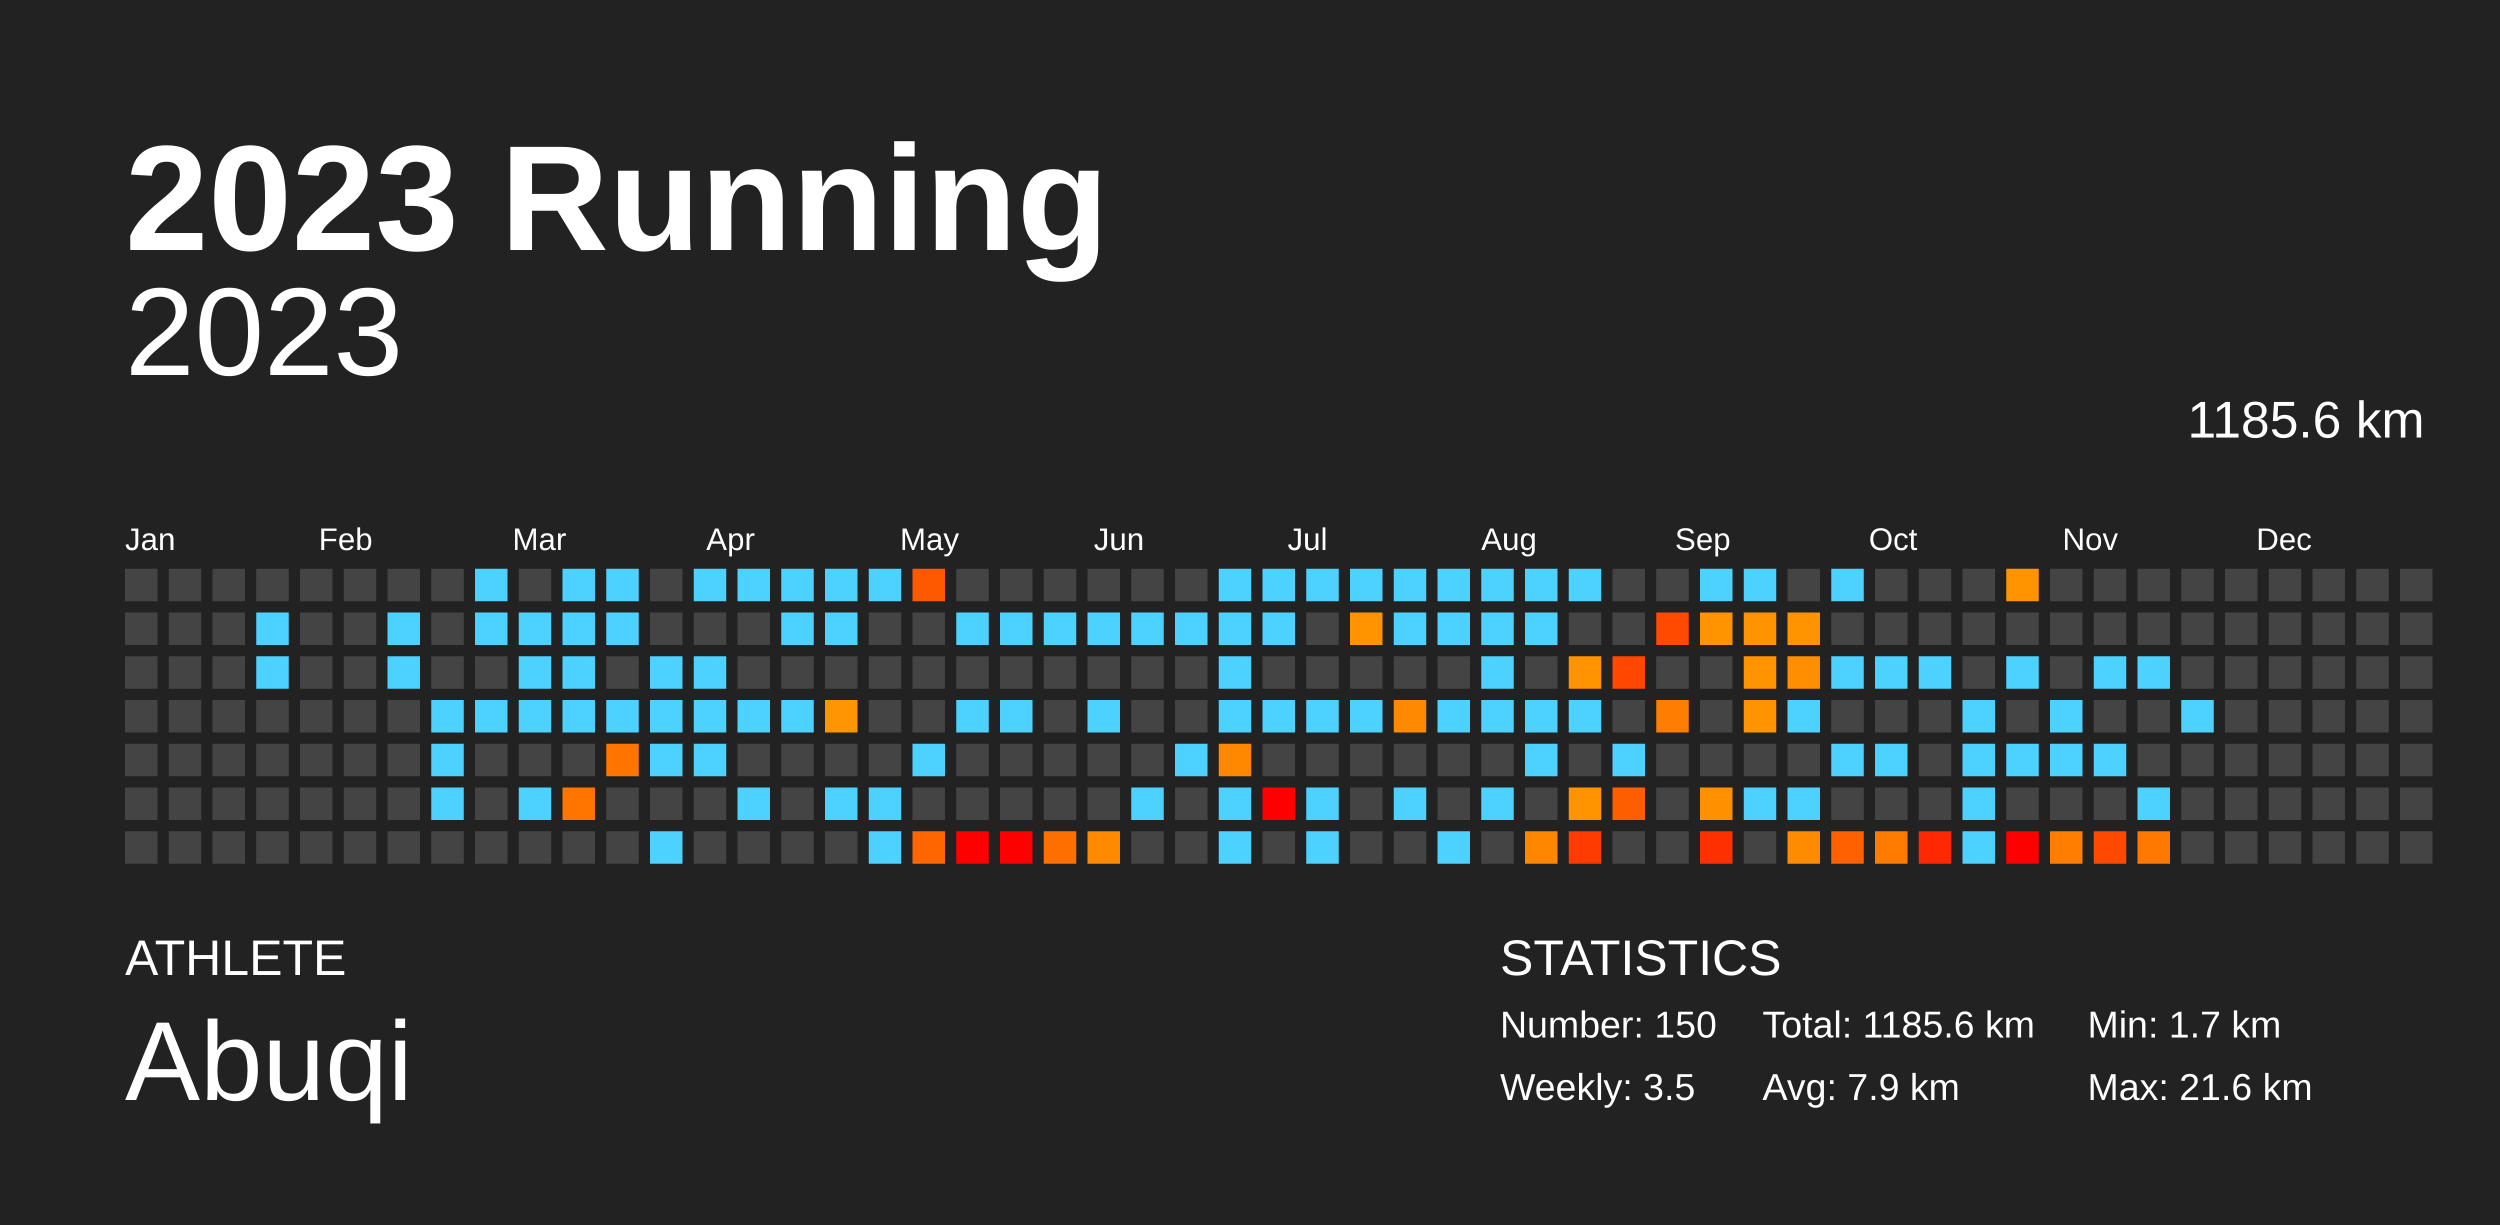
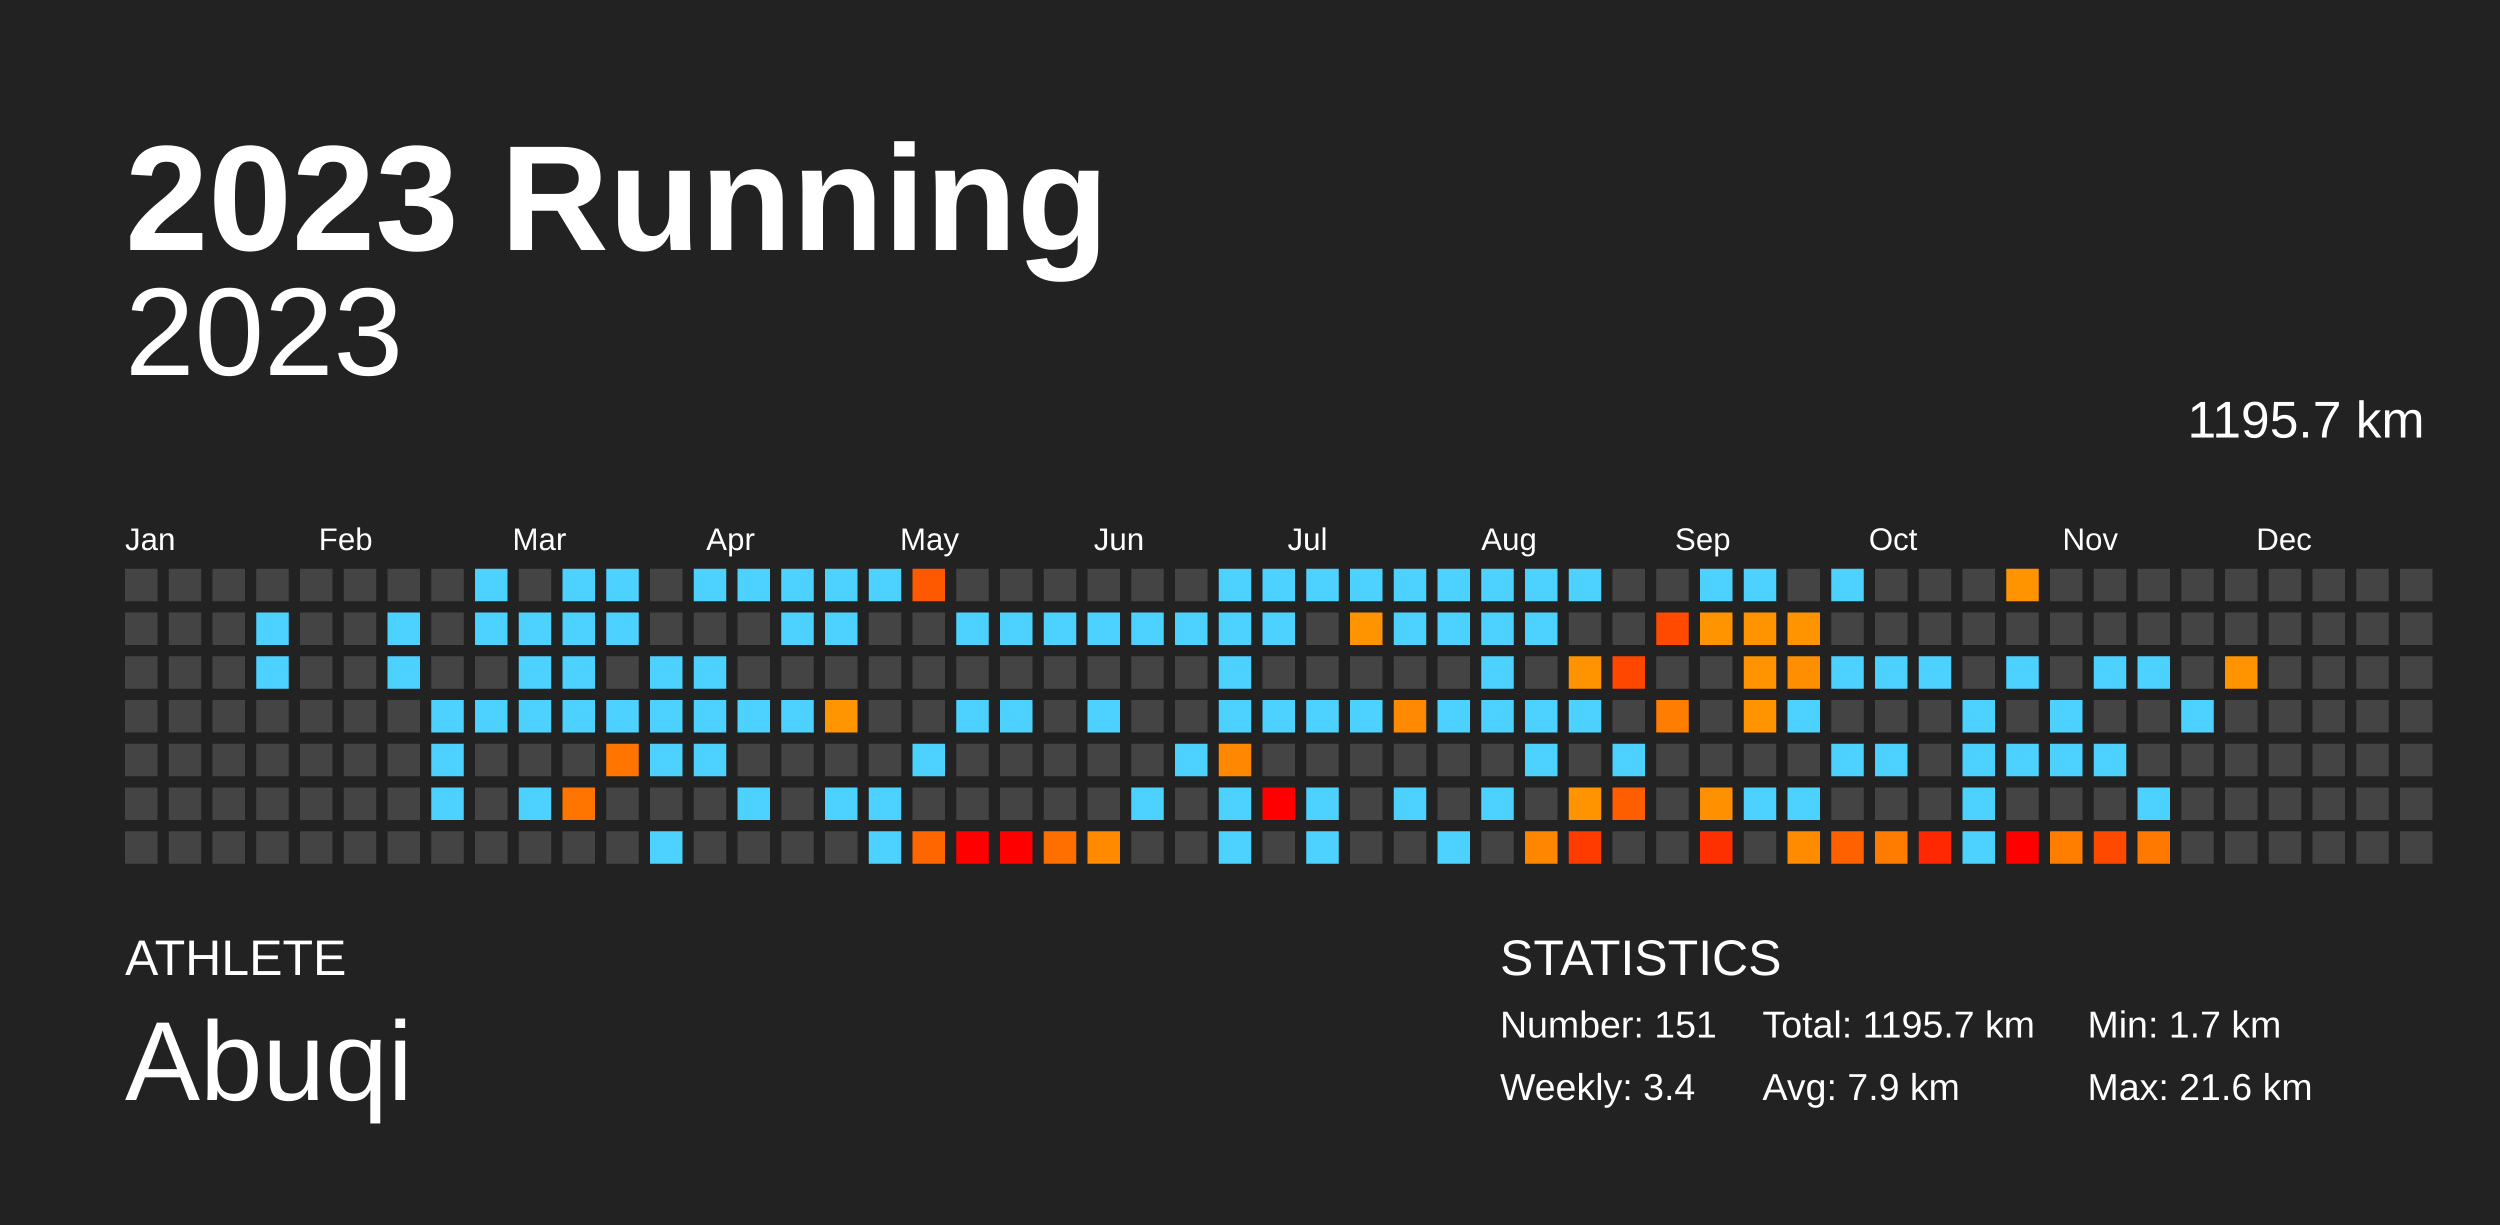
<svg xmlns="http://www.w3.org/2000/svg" baseProfile="full" height="98mm" version="1.1" viewBox="0,0,200,98" width="200mm">
  <defs />
  <rect fill="#222222" height="98" width="200" x="0" y="0" />
  <text fill="#FFFFFF" style="font-size:12px; font-family:Arial; font-weight:bold;" x="10" y="20">2023 Running</text>
  <text fill="#FFFFFF" style="font-size:4px; font-family:Arial" x="10" y="78">ATHLETE</text>
  <text fill="#FFFFFF" style="font-size:9px; font-family:Arial" x="10" y="88">Abuqi</text>
  <text fill="#FFFFFF" style="font-size:4px; font-family:Arial" x="120" y="78">STATISTICS</text>
-   <text fill="#FFFFFF" style="font-size:3px; font-family:Arial" x="120" y="83">Number: 150</text>
-   <text fill="#FFFFFF" style="font-size:3px; font-family:Arial" x="120" y="88">Weekly: 3.5</text>
-   <text fill="#FFFFFF" style="font-size:3px; font-family:Arial" x="141" y="83">Total: 1185.6 km</text>
+   <text fill="#FFFFFF" style="font-size:3px; font-family:Arial" x="120" y="83">Number: 151</text>
+   <text fill="#FFFFFF" style="font-size:3px; font-family:Arial" x="120" y="88">Weekly: 3.4</text>
+   <text fill="#FFFFFF" style="font-size:3px; font-family:Arial" x="141" y="83">Total: 1195.7 km</text>
  <text fill="#FFFFFF" style="font-size:3px; font-family:Arial" x="141" y="88">Avg: 7.9 km</text>
  <text fill="#FFFFFF" style="font-size:3px; font-family:Arial" x="167" y="83">Min: 1.7 km</text>
  <text fill="#FFFFFF" style="font-size:3px; font-family:Arial" x="167" y="88">Max: 21.6 km</text>
  <text alignment-baseline="hanging" fill="#FFFFFF" style="font-size:10.0px; font-family:Arial;" x="10" y="30">2023</text>
-   <text alignment-baseline="hanging" fill="#FFFFFF" style="font-size:4.125px; font-family:Arial;" x="175" y="35">1185.6 km</text>
+   <text alignment-baseline="hanging" fill="#FFFFFF" style="font-size:4.125px; font-family:Arial;" x="175" y="35">1195.7 km</text>
  <text fill="#FFFFFF" style="font-size:2.5px; font-family:Arial" x="10.0" y="44">Jan</text>
  <text fill="#FFFFFF" style="font-size:2.5px; font-family:Arial" x="25.5" y="44">Feb</text>
  <text fill="#FFFFFF" style="font-size:2.5px; font-family:Arial" x="41.0" y="44">Mar</text>
  <text fill="#FFFFFF" style="font-size:2.5px; font-family:Arial" x="56.5" y="44">Apr</text>
  <text fill="#FFFFFF" style="font-size:2.5px; font-family:Arial" x="72.0" y="44">May</text>
  <text fill="#FFFFFF" style="font-size:2.5px; font-family:Arial" x="87.5" y="44">Jun</text>
  <text fill="#FFFFFF" style="font-size:2.5px; font-family:Arial" x="103.0" y="44">Jul</text>
  <text fill="#FFFFFF" style="font-size:2.5px; font-family:Arial" x="118.5" y="44">Aug</text>
  <text fill="#FFFFFF" style="font-size:2.5px; font-family:Arial" x="134.0" y="44">Sep</text>
  <text fill="#FFFFFF" style="font-size:2.5px; font-family:Arial" x="149.5" y="44">Oct</text>
  <text fill="#FFFFFF" style="font-size:2.5px; font-family:Arial" x="165.0" y="44">Nov</text>
  <text fill="#FFFFFF" style="font-size:2.5px; font-family:Arial" x="180.5" y="44">Dec</text>
  <rect fill="#444444" height="2.6" width="2.6" x="10.0" y="45.5" />
  <rect fill="#444444" height="2.6" width="2.6" x="10.0" y="49.0" />
  <rect fill="#444444" height="2.6" width="2.6" x="10.0" y="52.5" />
  <rect fill="#444444" height="2.6" width="2.6" x="10.0" y="56.0" />
  <rect fill="#444444" height="2.6" width="2.6" x="10.0" y="59.5" />
  <rect fill="#444444" height="2.6" width="2.6" x="10.0" y="63.0" />
  <rect fill="#444444" height="2.6" width="2.6" x="10.0" y="66.5" />
  <rect fill="#444444" height="2.6" width="2.6" x="13.5" y="45.5" />
  <rect fill="#444444" height="2.6" width="2.6" x="13.5" y="49.0" />
  <rect fill="#444444" height="2.6" width="2.6" x="13.5" y="52.5" />
  <rect fill="#444444" height="2.6" width="2.6" x="13.5" y="56.0" />
  <rect fill="#444444" height="2.6" width="2.6" x="13.5" y="59.5" />
  <rect fill="#444444" height="2.6" width="2.6" x="13.5" y="63.0" />
  <rect fill="#444444" height="2.6" width="2.6" x="13.5" y="66.5" />
  <rect fill="#444444" height="2.6" width="2.6" x="17.0" y="45.5" />
  <rect fill="#444444" height="2.6" width="2.6" x="17.0" y="49.0" />
  <rect fill="#444444" height="2.6" width="2.6" x="17.0" y="52.5" />
  <rect fill="#444444" height="2.6" width="2.6" x="17.0" y="56.0" />
  <rect fill="#444444" height="2.6" width="2.6" x="17.0" y="59.5" />
  <rect fill="#444444" height="2.6" width="2.6" x="17.0" y="63.0" />
  <rect fill="#444444" height="2.6" width="2.6" x="17.0" y="66.5" />
  <rect fill="#444444" height="2.6" width="2.6" x="20.5" y="45.5" />
  <rect fill="#4dd2ff" height="2.6" width="2.6" x="20.5" y="49.0" />
  <rect fill="#4dd2ff" height="2.6" width="2.6" x="20.5" y="52.5" />
  <rect fill="#444444" height="2.6" width="2.6" x="20.5" y="56.0" />
  <rect fill="#444444" height="2.6" width="2.6" x="20.5" y="59.5" />
  <rect fill="#444444" height="2.6" width="2.6" x="20.5" y="63.0" />
  <rect fill="#444444" height="2.6" width="2.6" x="20.5" y="66.5" />
  <rect fill="#444444" height="2.6" width="2.6" x="24.0" y="45.5" />
  <rect fill="#444444" height="2.6" width="2.6" x="24.0" y="49.0" />
  <rect fill="#444444" height="2.6" width="2.6" x="24.0" y="52.5" />
  <rect fill="#444444" height="2.6" width="2.6" x="24.0" y="56.0" />
  <rect fill="#444444" height="2.6" width="2.6" x="24.0" y="59.5" />
  <rect fill="#444444" height="2.6" width="2.6" x="24.0" y="63.0" />
  <rect fill="#444444" height="2.6" width="2.6" x="24.0" y="66.5" />
  <rect fill="#444444" height="2.6" width="2.6" x="27.5" y="45.5" />
  <rect fill="#444444" height="2.6" width="2.6" x="27.5" y="49.0" />
  <rect fill="#444444" height="2.6" width="2.6" x="27.5" y="52.5" />
  <rect fill="#444444" height="2.6" width="2.6" x="27.5" y="56.0" />
  <rect fill="#444444" height="2.6" width="2.6" x="27.5" y="59.5" />
  <rect fill="#444444" height="2.6" width="2.6" x="27.5" y="63.0" />
  <rect fill="#444444" height="2.6" width="2.6" x="27.5" y="66.5" />
  <rect fill="#444444" height="2.6" width="2.6" x="31.0" y="45.5" />
  <rect fill="#4dd2ff" height="2.6" width="2.6" x="31.0" y="49.0" />
  <rect fill="#4dd2ff" height="2.6" width="2.6" x="31.0" y="52.5" />
  <rect fill="#444444" height="2.6" width="2.6" x="31.0" y="56.0" />
  <rect fill="#444444" height="2.6" width="2.6" x="31.0" y="59.5" />
  <rect fill="#444444" height="2.6" width="2.6" x="31.0" y="63.0" />
  <rect fill="#444444" height="2.6" width="2.6" x="31.0" y="66.5" />
  <rect fill="#444444" height="2.6" width="2.6" x="34.5" y="45.5" />
  <rect fill="#444444" height="2.6" width="2.6" x="34.5" y="49.0" />
  <rect fill="#444444" height="2.6" width="2.6" x="34.5" y="52.5" />
  <rect fill="#4dd2ff" height="2.6" width="2.6" x="34.5" y="56.0" />
  <rect fill="#4dd2ff" height="2.6" width="2.6" x="34.5" y="59.5" />
  <rect fill="#4dd2ff" height="2.6" width="2.6" x="34.5" y="63.0" />
  <rect fill="#444444" height="2.6" width="2.6" x="34.5" y="66.5" />
  <rect fill="#4dd2ff" height="2.6" width="2.6" x="38.0" y="45.5" />
  <rect fill="#4dd2ff" height="2.6" width="2.6" x="38.0" y="49.0" />
  <rect fill="#444444" height="2.6" width="2.6" x="38.0" y="52.5" />
  <rect fill="#4dd2ff" height="2.6" width="2.6" x="38.0" y="56.0" />
  <rect fill="#444444" height="2.6" width="2.6" x="38.0" y="59.5" />
  <rect fill="#444444" height="2.6" width="2.6" x="38.0" y="63.0" />
  <rect fill="#444444" height="2.6" width="2.6" x="38.0" y="66.5" />
  <rect fill="#444444" height="2.6" width="2.6" x="41.5" y="45.5" />
  <rect fill="#4dd2ff" height="2.6" width="2.6" x="41.5" y="49.0" />
  <rect fill="#4dd2ff" height="2.6" width="2.6" x="41.5" y="52.5" />
  <rect fill="#4dd2ff" height="2.6" width="2.6" x="41.5" y="56.0" />
  <rect fill="#444444" height="2.6" width="2.6" x="41.5" y="59.5" />
  <rect fill="#4dd2ff" height="2.6" width="2.6" x="41.5" y="63.0" />
  <rect fill="#444444" height="2.6" width="2.6" x="41.5" y="66.5" />
  <rect fill="#4dd2ff" height="2.6" width="2.6" x="45.0" y="45.5" />
  <rect fill="#4dd2ff" height="2.6" width="2.6" x="45.0" y="49.0" />
  <rect fill="#4dd2ff" height="2.6" width="2.6" x="45.0" y="52.5" />
  <rect fill="#4dd2ff" height="2.6" width="2.6" x="45.0" y="56.0" />
  <rect fill="#444444" height="2.6" width="2.6" x="45.0" y="59.5" />
  <rect fill="#ff7500" height="2.6" width="2.6" x="45.0" y="63.0" />
  <rect fill="#444444" height="2.6" width="2.6" x="45.0" y="66.5" />
  <rect fill="#4dd2ff" height="2.6" width="2.6" x="48.5" y="45.5" />
  <rect fill="#4dd2ff" height="2.6" width="2.6" x="48.5" y="49.0" />
  <rect fill="#444444" height="2.6" width="2.6" x="48.5" y="52.5" />
  <rect fill="#4dd2ff" height="2.6" width="2.6" x="48.5" y="56.0" />
  <rect fill="#ff7500" height="2.6" width="2.6" x="48.5" y="59.5" />
  <rect fill="#444444" height="2.6" width="2.6" x="48.5" y="63.0" />
  <rect fill="#444444" height="2.6" width="2.6" x="48.5" y="66.5" />
  <rect fill="#444444" height="2.6" width="2.6" x="52.0" y="45.5" />
  <rect fill="#444444" height="2.6" width="2.6" x="52.0" y="49.0" />
  <rect fill="#4dd2ff" height="2.6" width="2.6" x="52.0" y="52.5" />
  <rect fill="#4dd2ff" height="2.6" width="2.6" x="52.0" y="56.0" />
  <rect fill="#4dd2ff" height="2.6" width="2.6" x="52.0" y="59.5" />
  <rect fill="#444444" height="2.6" width="2.6" x="52.0" y="63.0" />
  <rect fill="#4dd2ff" height="2.6" width="2.6" x="52.0" y="66.5" />
  <rect fill="#4dd2ff" height="2.6" width="2.6" x="55.5" y="45.5" />
  <rect fill="#444444" height="2.6" width="2.6" x="55.5" y="49.0" />
  <rect fill="#4dd2ff" height="2.6" width="2.6" x="55.5" y="52.5" />
  <rect fill="#4dd2ff" height="2.6" width="2.6" x="55.5" y="56.0" />
  <rect fill="#4dd2ff" height="2.6" width="2.6" x="55.5" y="59.5" />
  <rect fill="#444444" height="2.6" width="2.6" x="55.5" y="63.0" />
  <rect fill="#444444" height="2.6" width="2.6" x="55.5" y="66.5" />
  <rect fill="#4dd2ff" height="2.6" width="2.6" x="59.0" y="45.5" />
  <rect fill="#444444" height="2.6" width="2.6" x="59.0" y="49.0" />
  <rect fill="#444444" height="2.6" width="2.6" x="59.0" y="52.5" />
  <rect fill="#4dd2ff" height="2.6" width="2.6" x="59.0" y="56.0" />
  <rect fill="#444444" height="2.6" width="2.6" x="59.0" y="59.5" />
  <rect fill="#4dd2ff" height="2.6" width="2.6" x="59.0" y="63.0" />
  <rect fill="#444444" height="2.6" width="2.6" x="59.0" y="66.5" />
  <rect fill="#4dd2ff" height="2.6" width="2.6" x="62.5" y="45.5" />
  <rect fill="#4dd2ff" height="2.6" width="2.6" x="62.5" y="49.0" />
  <rect fill="#444444" height="2.6" width="2.6" x="62.5" y="52.5" />
  <rect fill="#4dd2ff" height="2.6" width="2.6" x="62.5" y="56.0" />
  <rect fill="#444444" height="2.6" width="2.6" x="62.5" y="59.5" />
  <rect fill="#444444" height="2.6" width="2.6" x="62.5" y="63.0" />
  <rect fill="#444444" height="2.6" width="2.6" x="62.5" y="66.5" />
  <rect fill="#4dd2ff" height="2.6" width="2.6" x="66.0" y="45.5" />
  <rect fill="#4dd2ff" height="2.6" width="2.6" x="66.0" y="49.0" />
  <rect fill="#444444" height="2.6" width="2.6" x="66.0" y="52.5" />
  <rect fill="#ff9500" height="2.6" width="2.6" x="66.0" y="56.0" />
  <rect fill="#444444" height="2.6" width="2.6" x="66.0" y="59.5" />
  <rect fill="#4dd2ff" height="2.6" width="2.6" x="66.0" y="63.0" />
  <rect fill="#444444" height="2.6" width="2.6" x="66.0" y="66.5" />
  <rect fill="#4dd2ff" height="2.6" width="2.6" x="69.5" y="45.5" />
  <rect fill="#444444" height="2.6" width="2.6" x="69.5" y="49.0" />
  <rect fill="#444444" height="2.6" width="2.6" x="69.5" y="52.5" />
  <rect fill="#444444" height="2.6" width="2.6" x="69.5" y="56.0" />
  <rect fill="#444444" height="2.6" width="2.6" x="69.5" y="59.5" />
  <rect fill="#4dd2ff" height="2.6" width="2.6" x="69.5" y="63.0" />
  <rect fill="#4dd2ff" height="2.6" width="2.6" x="69.5" y="66.5" />
  <rect fill="#ff5900" height="2.6" width="2.6" x="73.0" y="45.5" />
  <rect fill="#444444" height="2.6" width="2.6" x="73.0" y="49.0" />
  <rect fill="#444444" height="2.6" width="2.6" x="73.0" y="52.5" />
  <rect fill="#444444" height="2.6" width="2.6" x="73.0" y="56.0" />
  <rect fill="#4dd2ff" height="2.6" width="2.6" x="73.0" y="59.5" />
  <rect fill="#444444" height="2.6" width="2.6" x="73.0" y="63.0" />
  <rect fill="#ff6600" height="2.6" width="2.6" x="73.0" y="66.5" />
  <rect fill="#444444" height="2.6" width="2.6" x="76.5" y="45.5" />
  <rect fill="#4dd2ff" height="2.6" width="2.6" x="76.5" y="49.0" />
  <rect fill="#444444" height="2.6" width="2.6" x="76.5" y="52.5" />
  <rect fill="#4dd2ff" height="2.6" width="2.6" x="76.5" y="56.0" />
  <rect fill="#444444" height="2.6" width="2.6" x="76.5" y="59.5" />
  <rect fill="#444444" height="2.6" width="2.6" x="76.5" y="63.0" />
  <rect fill="red" height="2.6" width="2.6" x="76.5" y="66.5" />
  <rect fill="#444444" height="2.6" width="2.6" x="80.0" y="45.5" />
  <rect fill="#4dd2ff" height="2.6" width="2.6" x="80.0" y="49.0" />
  <rect fill="#444444" height="2.6" width="2.6" x="80.0" y="52.5" />
  <rect fill="#4dd2ff" height="2.6" width="2.6" x="80.0" y="56.0" />
  <rect fill="#444444" height="2.6" width="2.6" x="80.0" y="59.5" />
  <rect fill="#444444" height="2.6" width="2.6" x="80.0" y="63.0" />
  <rect fill="red" height="2.6" width="2.6" x="80.0" y="66.5" />
  <rect fill="#444444" height="2.6" width="2.6" x="83.5" y="45.5" />
  <rect fill="#4dd2ff" height="2.6" width="2.6" x="83.5" y="49.0" />
  <rect fill="#444444" height="2.6" width="2.6" x="83.5" y="52.5" />
  <rect fill="#444444" height="2.6" width="2.6" x="83.5" y="56.0" />
  <rect fill="#444444" height="2.6" width="2.6" x="83.5" y="59.5" />
  <rect fill="#444444" height="2.6" width="2.6" x="83.5" y="63.0" />
  <rect fill="#ff6f00" height="2.6" width="2.6" x="83.5" y="66.5" />
  <rect fill="#444444" height="2.6" width="2.6" x="87.0" y="45.5" />
  <rect fill="#4dd2ff" height="2.6" width="2.6" x="87.0" y="49.0" />
  <rect fill="#444444" height="2.6" width="2.6" x="87.0" y="52.5" />
  <rect fill="#4dd2ff" height="2.6" width="2.6" x="87.0" y="56.0" />
  <rect fill="#444444" height="2.6" width="2.6" x="87.0" y="59.5" />
  <rect fill="#444444" height="2.6" width="2.6" x="87.0" y="63.0" />
  <rect fill="#ff8a00" height="2.6" width="2.6" x="87.0" y="66.5" />
  <rect fill="#444444" height="2.6" width="2.6" x="90.5" y="45.5" />
  <rect fill="#4dd2ff" height="2.6" width="2.6" x="90.5" y="49.0" />
  <rect fill="#444444" height="2.6" width="2.6" x="90.5" y="52.5" />
  <rect fill="#444444" height="2.6" width="2.6" x="90.5" y="56.0" />
  <rect fill="#444444" height="2.6" width="2.6" x="90.5" y="59.5" />
  <rect fill="#4dd2ff" height="2.6" width="2.6" x="90.5" y="63.0" />
  <rect fill="#444444" height="2.6" width="2.6" x="90.5" y="66.5" />
  <rect fill="#444444" height="2.6" width="2.6" x="94.0" y="45.5" />
  <rect fill="#4dd2ff" height="2.6" width="2.6" x="94.0" y="49.0" />
  <rect fill="#444444" height="2.6" width="2.6" x="94.0" y="52.5" />
  <rect fill="#444444" height="2.6" width="2.6" x="94.0" y="56.0" />
  <rect fill="#4dd2ff" height="2.6" width="2.6" x="94.0" y="59.5" />
  <rect fill="#444444" height="2.6" width="2.6" x="94.0" y="63.0" />
  <rect fill="#444444" height="2.6" width="2.6" x="94.0" y="66.5" />
  <rect fill="#4dd2ff" height="2.6" width="2.6" x="97.5" y="45.5" />
  <rect fill="#4dd2ff" height="2.6" width="2.6" x="97.5" y="49.0" />
  <rect fill="#4dd2ff" height="2.6" width="2.6" x="97.5" y="52.5" />
  <rect fill="#4dd2ff" height="2.6" width="2.6" x="97.5" y="56.0" />
  <rect fill="#ff8800" height="2.6" width="2.6" x="97.5" y="59.5" />
  <rect fill="#4dd2ff" height="2.6" width="2.6" x="97.5" y="63.0" />
  <rect fill="#4dd2ff" height="2.6" width="2.6" x="97.5" y="66.5" />
  <rect fill="#4dd2ff" height="2.6" width="2.6" x="101.0" y="45.5" />
  <rect fill="#4dd2ff" height="2.6" width="2.6" x="101.0" y="49.0" />
  <rect fill="#444444" height="2.6" width="2.6" x="101.0" y="52.5" />
  <rect fill="#4dd2ff" height="2.6" width="2.6" x="101.0" y="56.0" />
  <rect fill="#444444" height="2.6" width="2.6" x="101.0" y="59.5" />
  <rect fill="red" height="2.6" width="2.6" x="101.0" y="63.0" />
  <rect fill="#444444" height="2.6" width="2.6" x="101.0" y="66.5" />
  <rect fill="#4dd2ff" height="2.6" width="2.6" x="104.5" y="45.5" />
  <rect fill="#444444" height="2.6" width="2.6" x="104.5" y="49.0" />
  <rect fill="#444444" height="2.6" width="2.6" x="104.5" y="52.5" />
  <rect fill="#4dd2ff" height="2.6" width="2.6" x="104.5" y="56.0" />
  <rect fill="#444444" height="2.6" width="2.6" x="104.5" y="59.5" />
  <rect fill="#4dd2ff" height="2.6" width="2.6" x="104.5" y="63.0" />
  <rect fill="#4dd2ff" height="2.6" width="2.6" x="104.5" y="66.5" />
  <rect fill="#4dd2ff" height="2.6" width="2.6" x="108.0" y="45.5" />
  <rect fill="#ff9400" height="2.6" width="2.6" x="108.0" y="49.0" />
  <rect fill="#444444" height="2.6" width="2.6" x="108.0" y="52.5" />
  <rect fill="#4dd2ff" height="2.6" width="2.6" x="108.0" y="56.0" />
  <rect fill="#444444" height="2.6" width="2.6" x="108.0" y="59.5" />
  <rect fill="#444444" height="2.6" width="2.6" x="108.0" y="63.0" />
  <rect fill="#444444" height="2.6" width="2.6" x="108.0" y="66.5" />
  <rect fill="#4dd2ff" height="2.6" width="2.6" x="111.5" y="45.5" />
  <rect fill="#4dd2ff" height="2.6" width="2.6" x="111.5" y="49.0" />
  <rect fill="#444444" height="2.6" width="2.6" x="111.5" y="52.5" />
  <rect fill="#ff8900" height="2.6" width="2.6" x="111.5" y="56.0" />
  <rect fill="#444444" height="2.6" width="2.6" x="111.5" y="59.5" />
  <rect fill="#4dd2ff" height="2.6" width="2.6" x="111.5" y="63.0" />
  <rect fill="#444444" height="2.6" width="2.6" x="111.5" y="66.5" />
  <rect fill="#4dd2ff" height="2.6" width="2.6" x="115.0" y="45.5" />
  <rect fill="#4dd2ff" height="2.6" width="2.6" x="115.0" y="49.0" />
  <rect fill="#444444" height="2.6" width="2.6" x="115.0" y="52.5" />
  <rect fill="#4dd2ff" height="2.6" width="2.6" x="115.0" y="56.0" />
  <rect fill="#444444" height="2.6" width="2.6" x="115.0" y="59.5" />
  <rect fill="#444444" height="2.6" width="2.6" x="115.0" y="63.0" />
  <rect fill="#4dd2ff" height="2.6" width="2.6" x="115.0" y="66.5" />
  <rect fill="#4dd2ff" height="2.6" width="2.6" x="118.5" y="45.5" />
  <rect fill="#4dd2ff" height="2.6" width="2.6" x="118.5" y="49.0" />
  <rect fill="#4dd2ff" height="2.6" width="2.6" x="118.5" y="52.5" />
  <rect fill="#4dd2ff" height="2.6" width="2.6" x="118.5" y="56.0" />
  <rect fill="#444444" height="2.6" width="2.6" x="118.5" y="59.5" />
  <rect fill="#4dd2ff" height="2.6" width="2.6" x="118.5" y="63.0" />
  <rect fill="#444444" height="2.6" width="2.6" x="118.5" y="66.5" />
  <rect fill="#4dd2ff" height="2.6" width="2.6" x="122.0" y="45.5" />
  <rect fill="#4dd2ff" height="2.6" width="2.6" x="122.0" y="49.0" />
  <rect fill="#444444" height="2.6" width="2.6" x="122.0" y="52.5" />
  <rect fill="#4dd2ff" height="2.6" width="2.6" x="122.0" y="56.0" />
  <rect fill="#4dd2ff" height="2.6" width="2.6" x="122.0" y="59.5" />
  <rect fill="#444444" height="2.6" width="2.6" x="122.0" y="63.0" />
  <rect fill="#ff8700" height="2.6" width="2.6" x="122.0" y="66.5" />
  <rect fill="#4dd2ff" height="2.6" width="2.6" x="125.5" y="45.5" />
  <rect fill="#444444" height="2.6" width="2.6" x="125.5" y="49.0" />
  <rect fill="#ff9300" height="2.6" width="2.6" x="125.5" y="52.5" />
  <rect fill="#4dd2ff" height="2.6" width="2.6" x="125.5" y="56.0" />
  <rect fill="#444444" height="2.6" width="2.6" x="125.5" y="59.5" />
  <rect fill="#ff9300" height="2.6" width="2.6" x="125.5" y="63.0" />
  <rect fill="#ff3b00" height="2.6" width="2.6" x="125.5" y="66.5" />
  <rect fill="#444444" height="2.6" width="2.6" x="129.0" y="45.5" />
  <rect fill="#444444" height="2.6" width="2.6" x="129.0" y="49.0" />
  <rect fill="#ff4700" height="2.6" width="2.6" x="129.0" y="52.5" />
  <rect fill="#444444" height="2.6" width="2.6" x="129.0" y="56.0" />
  <rect fill="#4dd2ff" height="2.6" width="2.6" x="129.0" y="59.5" />
  <rect fill="#ff5e00" height="2.6" width="2.6" x="129.0" y="63.0" />
  <rect fill="#444444" height="2.6" width="2.6" x="129.0" y="66.5" />
  <rect fill="#444444" height="2.6" width="2.6" x="132.5" y="45.5" />
  <rect fill="#ff4a00" height="2.6" width="2.6" x="132.5" y="49.0" />
  <rect fill="#444444" height="2.6" width="2.6" x="132.5" y="52.5" />
  <rect fill="#ff7d00" height="2.6" width="2.6" x="132.5" y="56.0" />
  <rect fill="#444444" height="2.6" width="2.6" x="132.5" y="59.5" />
  <rect fill="#444444" height="2.6" width="2.6" x="132.5" y="63.0" />
  <rect fill="#444444" height="2.6" width="2.6" x="132.5" y="66.5" />
  <rect fill="#4dd2ff" height="2.6" width="2.6" x="136.0" y="45.5" />
  <rect fill="#ff9400" height="2.6" width="2.6" x="136.0" y="49.0" />
  <rect fill="#444444" height="2.6" width="2.6" x="136.0" y="52.5" />
  <rect fill="#444444" height="2.6" width="2.6" x="136.0" y="56.0" />
  <rect fill="#444444" height="2.6" width="2.6" x="136.0" y="59.5" />
  <rect fill="#ff9100" height="2.6" width="2.6" x="136.0" y="63.0" />
  <rect fill="#ff3000" height="2.6" width="2.6" x="136.0" y="66.5" />
  <rect fill="#4dd2ff" height="2.6" width="2.6" x="139.5" y="45.5" />
  <rect fill="#ff9300" height="2.6" width="2.6" x="139.5" y="49.0" />
  <rect fill="#ff9400" height="2.6" width="2.6" x="139.5" y="52.5" />
  <rect fill="#ff9300" height="2.6" width="2.6" x="139.5" y="56.0" />
  <rect fill="#444444" height="2.6" width="2.6" x="139.5" y="59.5" />
  <rect fill="#4dd2ff" height="2.6" width="2.6" x="139.5" y="63.0" />
  <rect fill="#444444" height="2.6" width="2.6" x="139.5" y="66.5" />
  <rect fill="#444444" height="2.6" width="2.6" x="143.0" y="45.5" />
  <rect fill="#ff9300" height="2.6" width="2.6" x="143.0" y="49.0" />
  <rect fill="#ff8e00" height="2.6" width="2.6" x="143.0" y="52.5" />
  <rect fill="#4dd2ff" height="2.6" width="2.6" x="143.0" y="56.0" />
  <rect fill="#444444" height="2.6" width="2.6" x="143.0" y="59.5" />
  <rect fill="#4dd2ff" height="2.6" width="2.6" x="143.0" y="63.0" />
  <rect fill="#ff8b00" height="2.6" width="2.6" x="143.0" y="66.5" />
  <rect fill="#4dd2ff" height="2.6" width="2.6" x="146.5" y="45.5" />
  <rect fill="#444444" height="2.6" width="2.6" x="146.5" y="49.0" />
  <rect fill="#4dd2ff" height="2.6" width="2.6" x="146.5" y="52.5" />
  <rect fill="#444444" height="2.6" width="2.6" x="146.5" y="56.0" />
  <rect fill="#4dd2ff" height="2.6" width="2.6" x="146.5" y="59.5" />
  <rect fill="#444444" height="2.6" width="2.6" x="146.5" y="63.0" />
  <rect fill="#ff6100" height="2.6" width="2.6" x="146.5" y="66.5" />
  <rect fill="#444444" height="2.6" width="2.6" x="150.0" y="45.5" />
  <rect fill="#444444" height="2.6" width="2.6" x="150.0" y="49.0" />
  <rect fill="#4dd2ff" height="2.6" width="2.6" x="150.0" y="52.5" />
  <rect fill="#444444" height="2.6" width="2.6" x="150.0" y="56.0" />
  <rect fill="#4dd2ff" height="2.6" width="2.6" x="150.0" y="59.5" />
  <rect fill="#444444" height="2.6" width="2.6" x="150.0" y="63.0" />
  <rect fill="#ff7c00" height="2.6" width="2.6" x="150.0" y="66.5" />
  <rect fill="#444444" height="2.6" width="2.6" x="153.5" y="45.5" />
  <rect fill="#444444" height="2.6" width="2.6" x="153.5" y="49.0" />
  <rect fill="#4dd2ff" height="2.6" width="2.6" x="153.5" y="52.5" />
  <rect fill="#444444" height="2.6" width="2.6" x="153.5" y="56.0" />
  <rect fill="#444444" height="2.6" width="2.6" x="153.5" y="59.5" />
  <rect fill="#444444" height="2.6" width="2.6" x="153.5" y="63.0" />
  <rect fill="#ff2800" height="2.6" width="2.6" x="153.5" y="66.5" />
  <rect fill="#444444" height="2.6" width="2.6" x="157.0" y="45.5" />
  <rect fill="#444444" height="2.6" width="2.6" x="157.0" y="49.0" />
  <rect fill="#444444" height="2.6" width="2.6" x="157.0" y="52.5" />
  <rect fill="#4dd2ff" height="2.6" width="2.6" x="157.0" y="56.0" />
  <rect fill="#4dd2ff" height="2.6" width="2.6" x="157.0" y="59.5" />
  <rect fill="#4dd2ff" height="2.6" width="2.6" x="157.0" y="63.0" />
  <rect fill="#4dd2ff" height="2.6" width="2.6" x="157.0" y="66.5" />
  <rect fill="#ff9400" height="2.6" width="2.6" x="160.5" y="45.5" />
  <rect fill="#444444" height="2.6" width="2.6" x="160.5" y="49.0" />
  <rect fill="#4dd2ff" height="2.6" width="2.6" x="160.5" y="52.5" />
  <rect fill="#444444" height="2.6" width="2.6" x="160.5" y="56.0" />
  <rect fill="#4dd2ff" height="2.6" width="2.6" x="160.5" y="59.5" />
  <rect fill="#444444" height="2.6" width="2.6" x="160.5" y="63.0" />
  <rect fill="red" height="2.6" width="2.6" x="160.5" y="66.5" />
  <rect fill="#444444" height="2.6" width="2.6" x="164.0" y="45.5" />
  <rect fill="#444444" height="2.6" width="2.6" x="164.0" y="49.0" />
  <rect fill="#444444" height="2.6" width="2.6" x="164.0" y="52.5" />
  <rect fill="#4dd2ff" height="2.6" width="2.6" x="164.0" y="56.0" />
  <rect fill="#4dd2ff" height="2.6" width="2.6" x="164.0" y="59.5" />
  <rect fill="#444444" height="2.6" width="2.6" x="164.0" y="63.0" />
  <rect fill="#ff7e00" height="2.6" width="2.6" x="164.0" y="66.5" />
  <rect fill="#444444" height="2.6" width="2.6" x="167.5" y="45.5" />
  <rect fill="#444444" height="2.6" width="2.6" x="167.5" y="49.0" />
  <rect fill="#4dd2ff" height="2.6" width="2.6" x="167.5" y="52.5" />
  <rect fill="#444444" height="2.6" width="2.6" x="167.5" y="56.0" />
  <rect fill="#4dd2ff" height="2.6" width="2.6" x="167.5" y="59.5" />
  <rect fill="#444444" height="2.6" width="2.6" x="167.5" y="63.0" />
  <rect fill="#ff4900" height="2.6" width="2.6" x="167.5" y="66.5" />
  <rect fill="#444444" height="2.6" width="2.6" x="171.0" y="45.5" />
  <rect fill="#444444" height="2.6" width="2.6" x="171.0" y="49.0" />
  <rect fill="#4dd2ff" height="2.6" width="2.6" x="171.0" y="52.5" />
  <rect fill="#444444" height="2.6" width="2.6" x="171.0" y="56.0" />
  <rect fill="#444444" height="2.6" width="2.6" x="171.0" y="59.5" />
  <rect fill="#4dd2ff" height="2.6" width="2.6" x="171.0" y="63.0" />
  <rect fill="#ff7800" height="2.6" width="2.6" x="171.0" y="66.5" />
  <rect fill="#444444" height="2.6" width="2.6" x="174.5" y="45.5" />
  <rect fill="#444444" height="2.6" width="2.6" x="174.5" y="49.0" />
  <rect fill="#444444" height="2.6" width="2.6" x="174.5" y="52.5" />
  <rect fill="#4dd2ff" height="2.6" width="2.6" x="174.5" y="56.0" />
  <rect fill="#444444" height="2.6" width="2.6" x="174.5" y="59.5" />
  <rect fill="#444444" height="2.6" width="2.6" x="174.5" y="63.0" />
  <rect fill="#444444" height="2.6" width="2.6" x="174.5" y="66.5" />
  <rect fill="#444444" height="2.6" width="2.6" x="178.0" y="45.5" />
  <rect fill="#444444" height="2.6" width="2.6" x="178.0" y="49.0" />
-   <rect fill="#444444" height="2.6" width="2.6" x="178.0" y="52.5" />
+   <rect fill="#ff9400" height="2.6" width="2.6" x="178.0" y="52.5" />
  <rect fill="#444444" height="2.6" width="2.6" x="178.0" y="56.0" />
  <rect fill="#444444" height="2.6" width="2.6" x="178.0" y="59.5" />
  <rect fill="#444444" height="2.6" width="2.6" x="178.0" y="63.0" />
  <rect fill="#444444" height="2.6" width="2.6" x="178.0" y="66.5" />
  <rect fill="#444444" height="2.6" width="2.6" x="181.5" y="45.5" />
  <rect fill="#444444" height="2.6" width="2.6" x="181.5" y="49.0" />
  <rect fill="#444444" height="2.6" width="2.6" x="181.5" y="52.5" />
  <rect fill="#444444" height="2.6" width="2.6" x="181.5" y="56.0" />
  <rect fill="#444444" height="2.6" width="2.6" x="181.5" y="59.5" />
  <rect fill="#444444" height="2.6" width="2.6" x="181.5" y="63.0" />
  <rect fill="#444444" height="2.6" width="2.6" x="181.5" y="66.5" />
  <rect fill="#444444" height="2.6" width="2.6" x="185.0" y="45.5" />
  <rect fill="#444444" height="2.6" width="2.6" x="185.0" y="49.0" />
  <rect fill="#444444" height="2.6" width="2.6" x="185.0" y="52.5" />
  <rect fill="#444444" height="2.6" width="2.6" x="185.0" y="56.0" />
  <rect fill="#444444" height="2.6" width="2.6" x="185.0" y="59.5" />
  <rect fill="#444444" height="2.6" width="2.6" x="185.0" y="63.0" />
  <rect fill="#444444" height="2.6" width="2.6" x="185.0" y="66.5" />
  <rect fill="#444444" height="2.6" width="2.6" x="188.5" y="45.5" />
  <rect fill="#444444" height="2.6" width="2.6" x="188.5" y="49.0" />
  <rect fill="#444444" height="2.6" width="2.6" x="188.5" y="52.5" />
  <rect fill="#444444" height="2.6" width="2.6" x="188.5" y="56.0" />
  <rect fill="#444444" height="2.6" width="2.6" x="188.5" y="59.5" />
  <rect fill="#444444" height="2.6" width="2.6" x="188.5" y="63.0" />
  <rect fill="#444444" height="2.6" width="2.6" x="188.5" y="66.5" />
  <rect fill="#444444" height="2.6" width="2.6" x="192.0" y="45.5" />
  <rect fill="#444444" height="2.6" width="2.6" x="192.0" y="49.0" />
  <rect fill="#444444" height="2.6" width="2.6" x="192.0" y="52.5" />
  <rect fill="#444444" height="2.6" width="2.6" x="192.0" y="56.0" />
  <rect fill="#444444" height="2.6" width="2.6" x="192.0" y="59.5" />
  <rect fill="#444444" height="2.6" width="2.6" x="192.0" y="63.0" />
  <rect fill="#444444" height="2.6" width="2.6" x="192.0" y="66.5" />
</svg>
